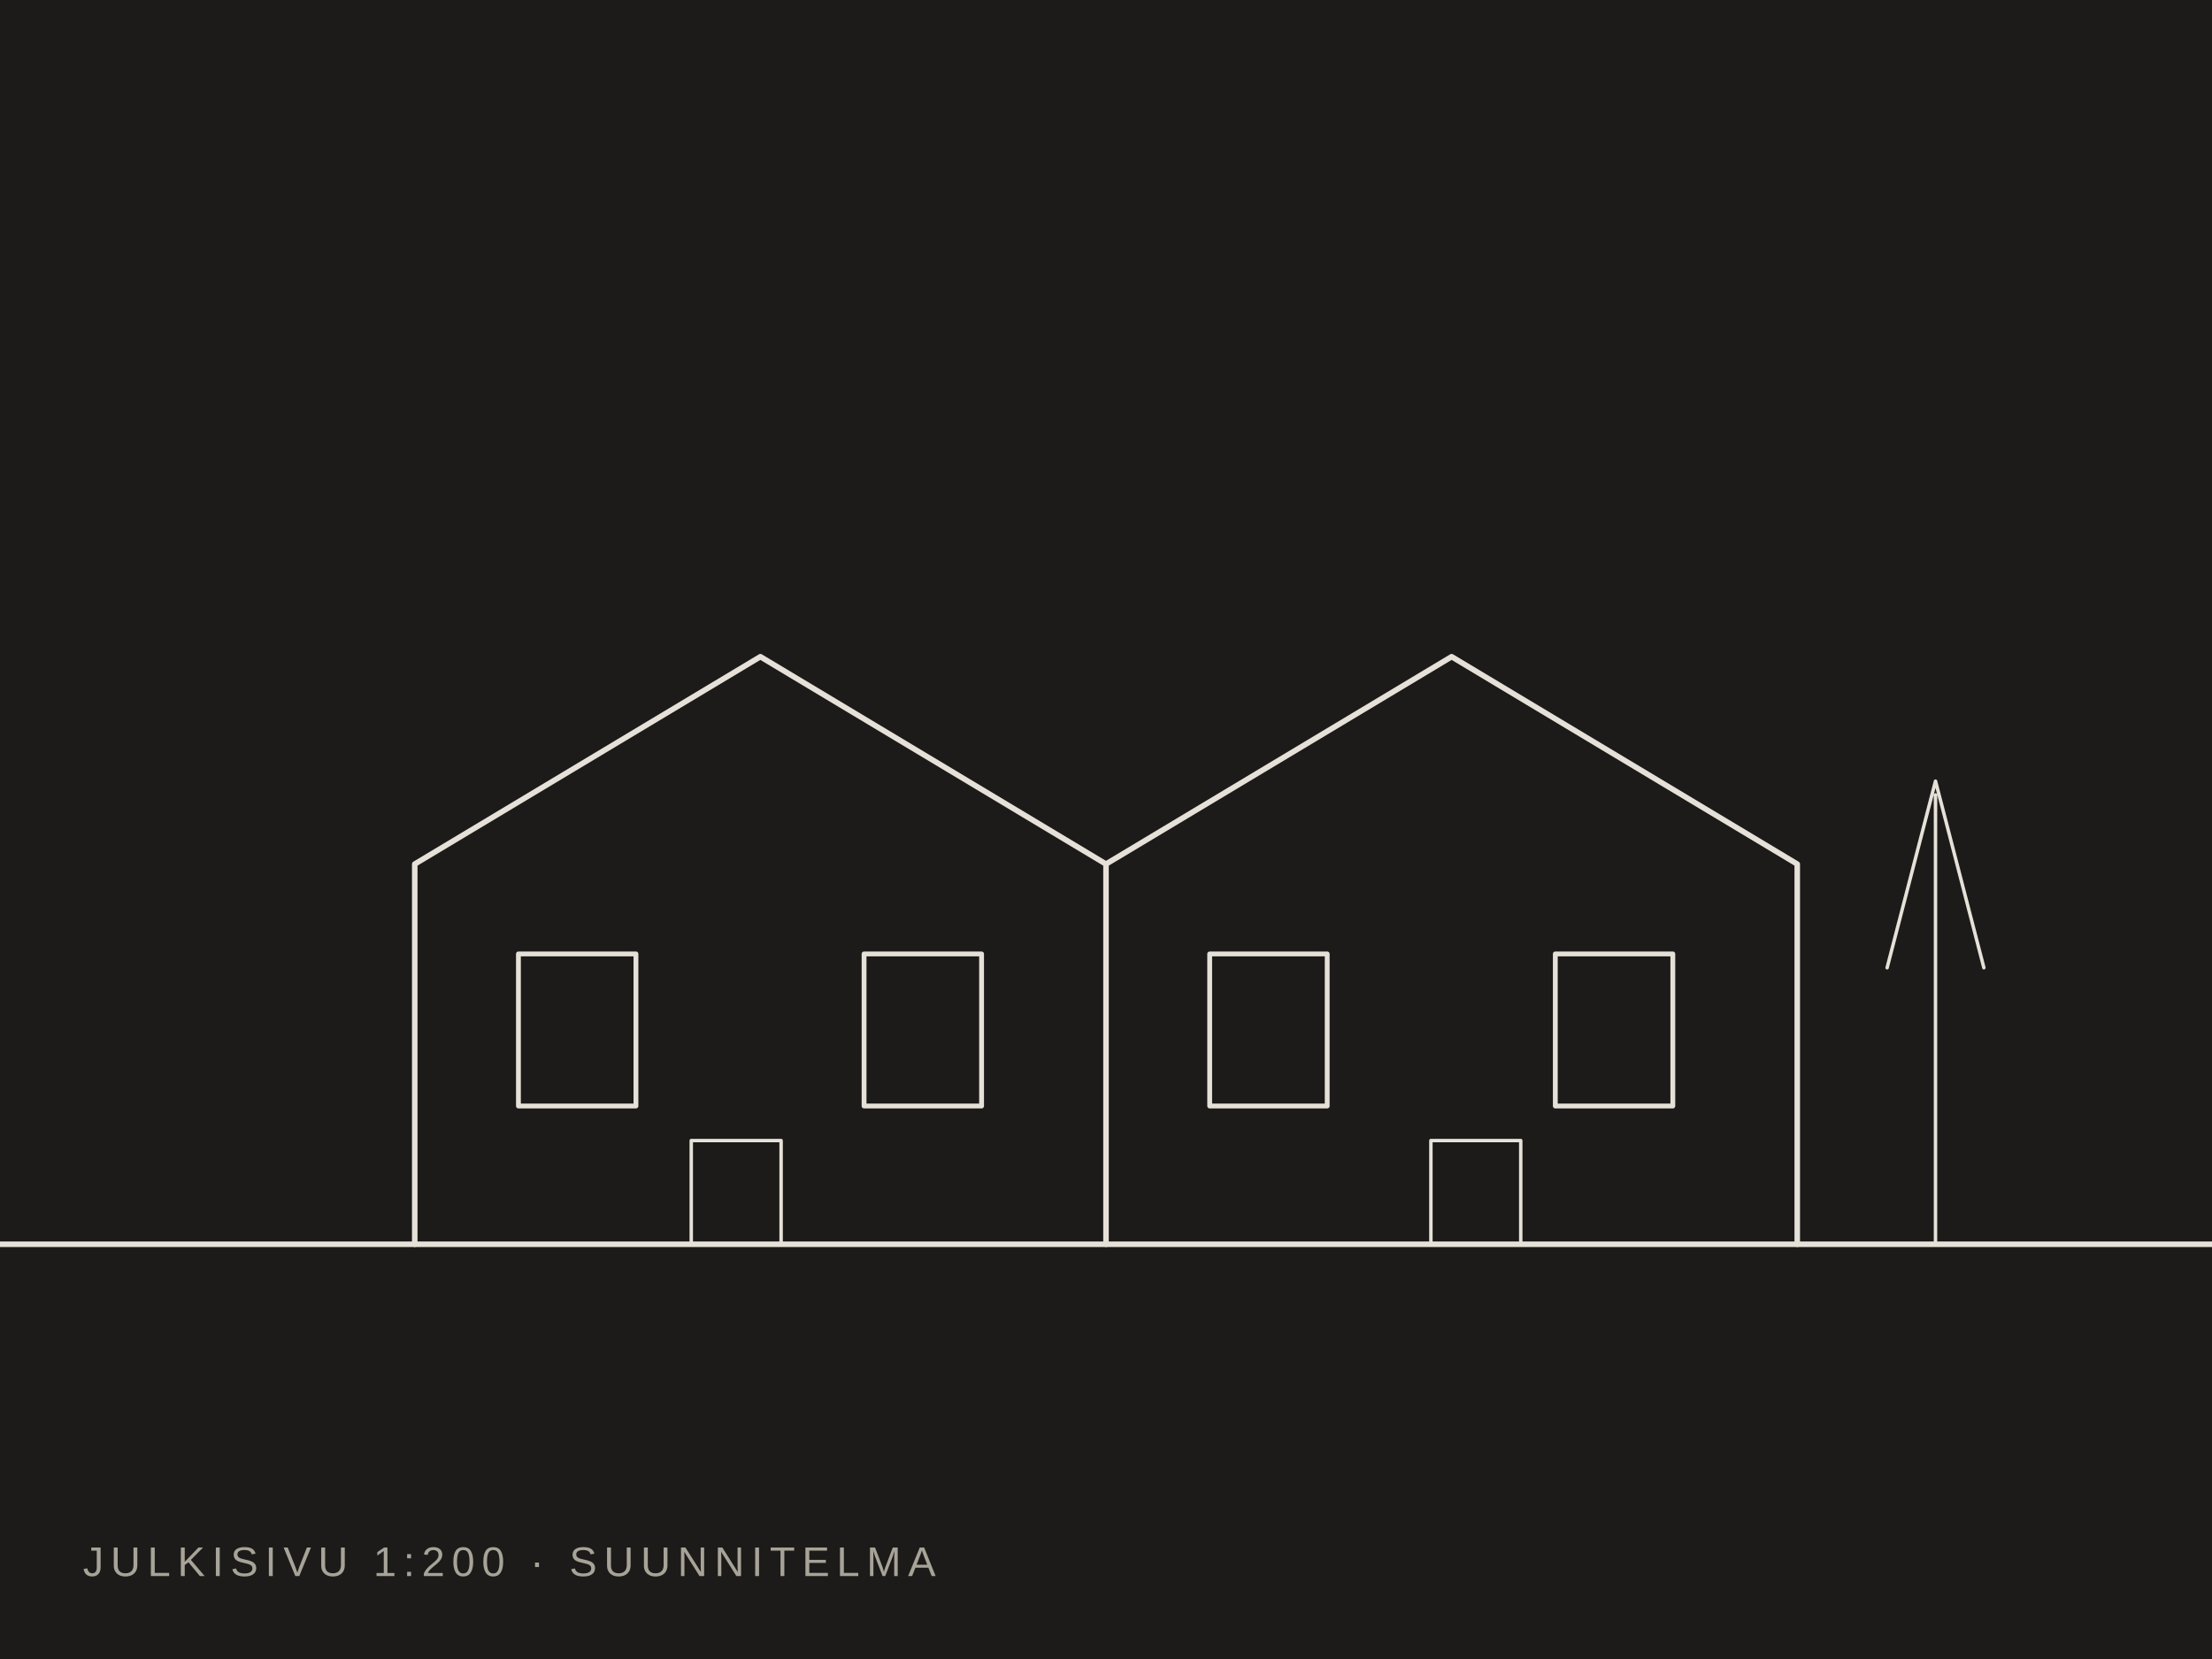
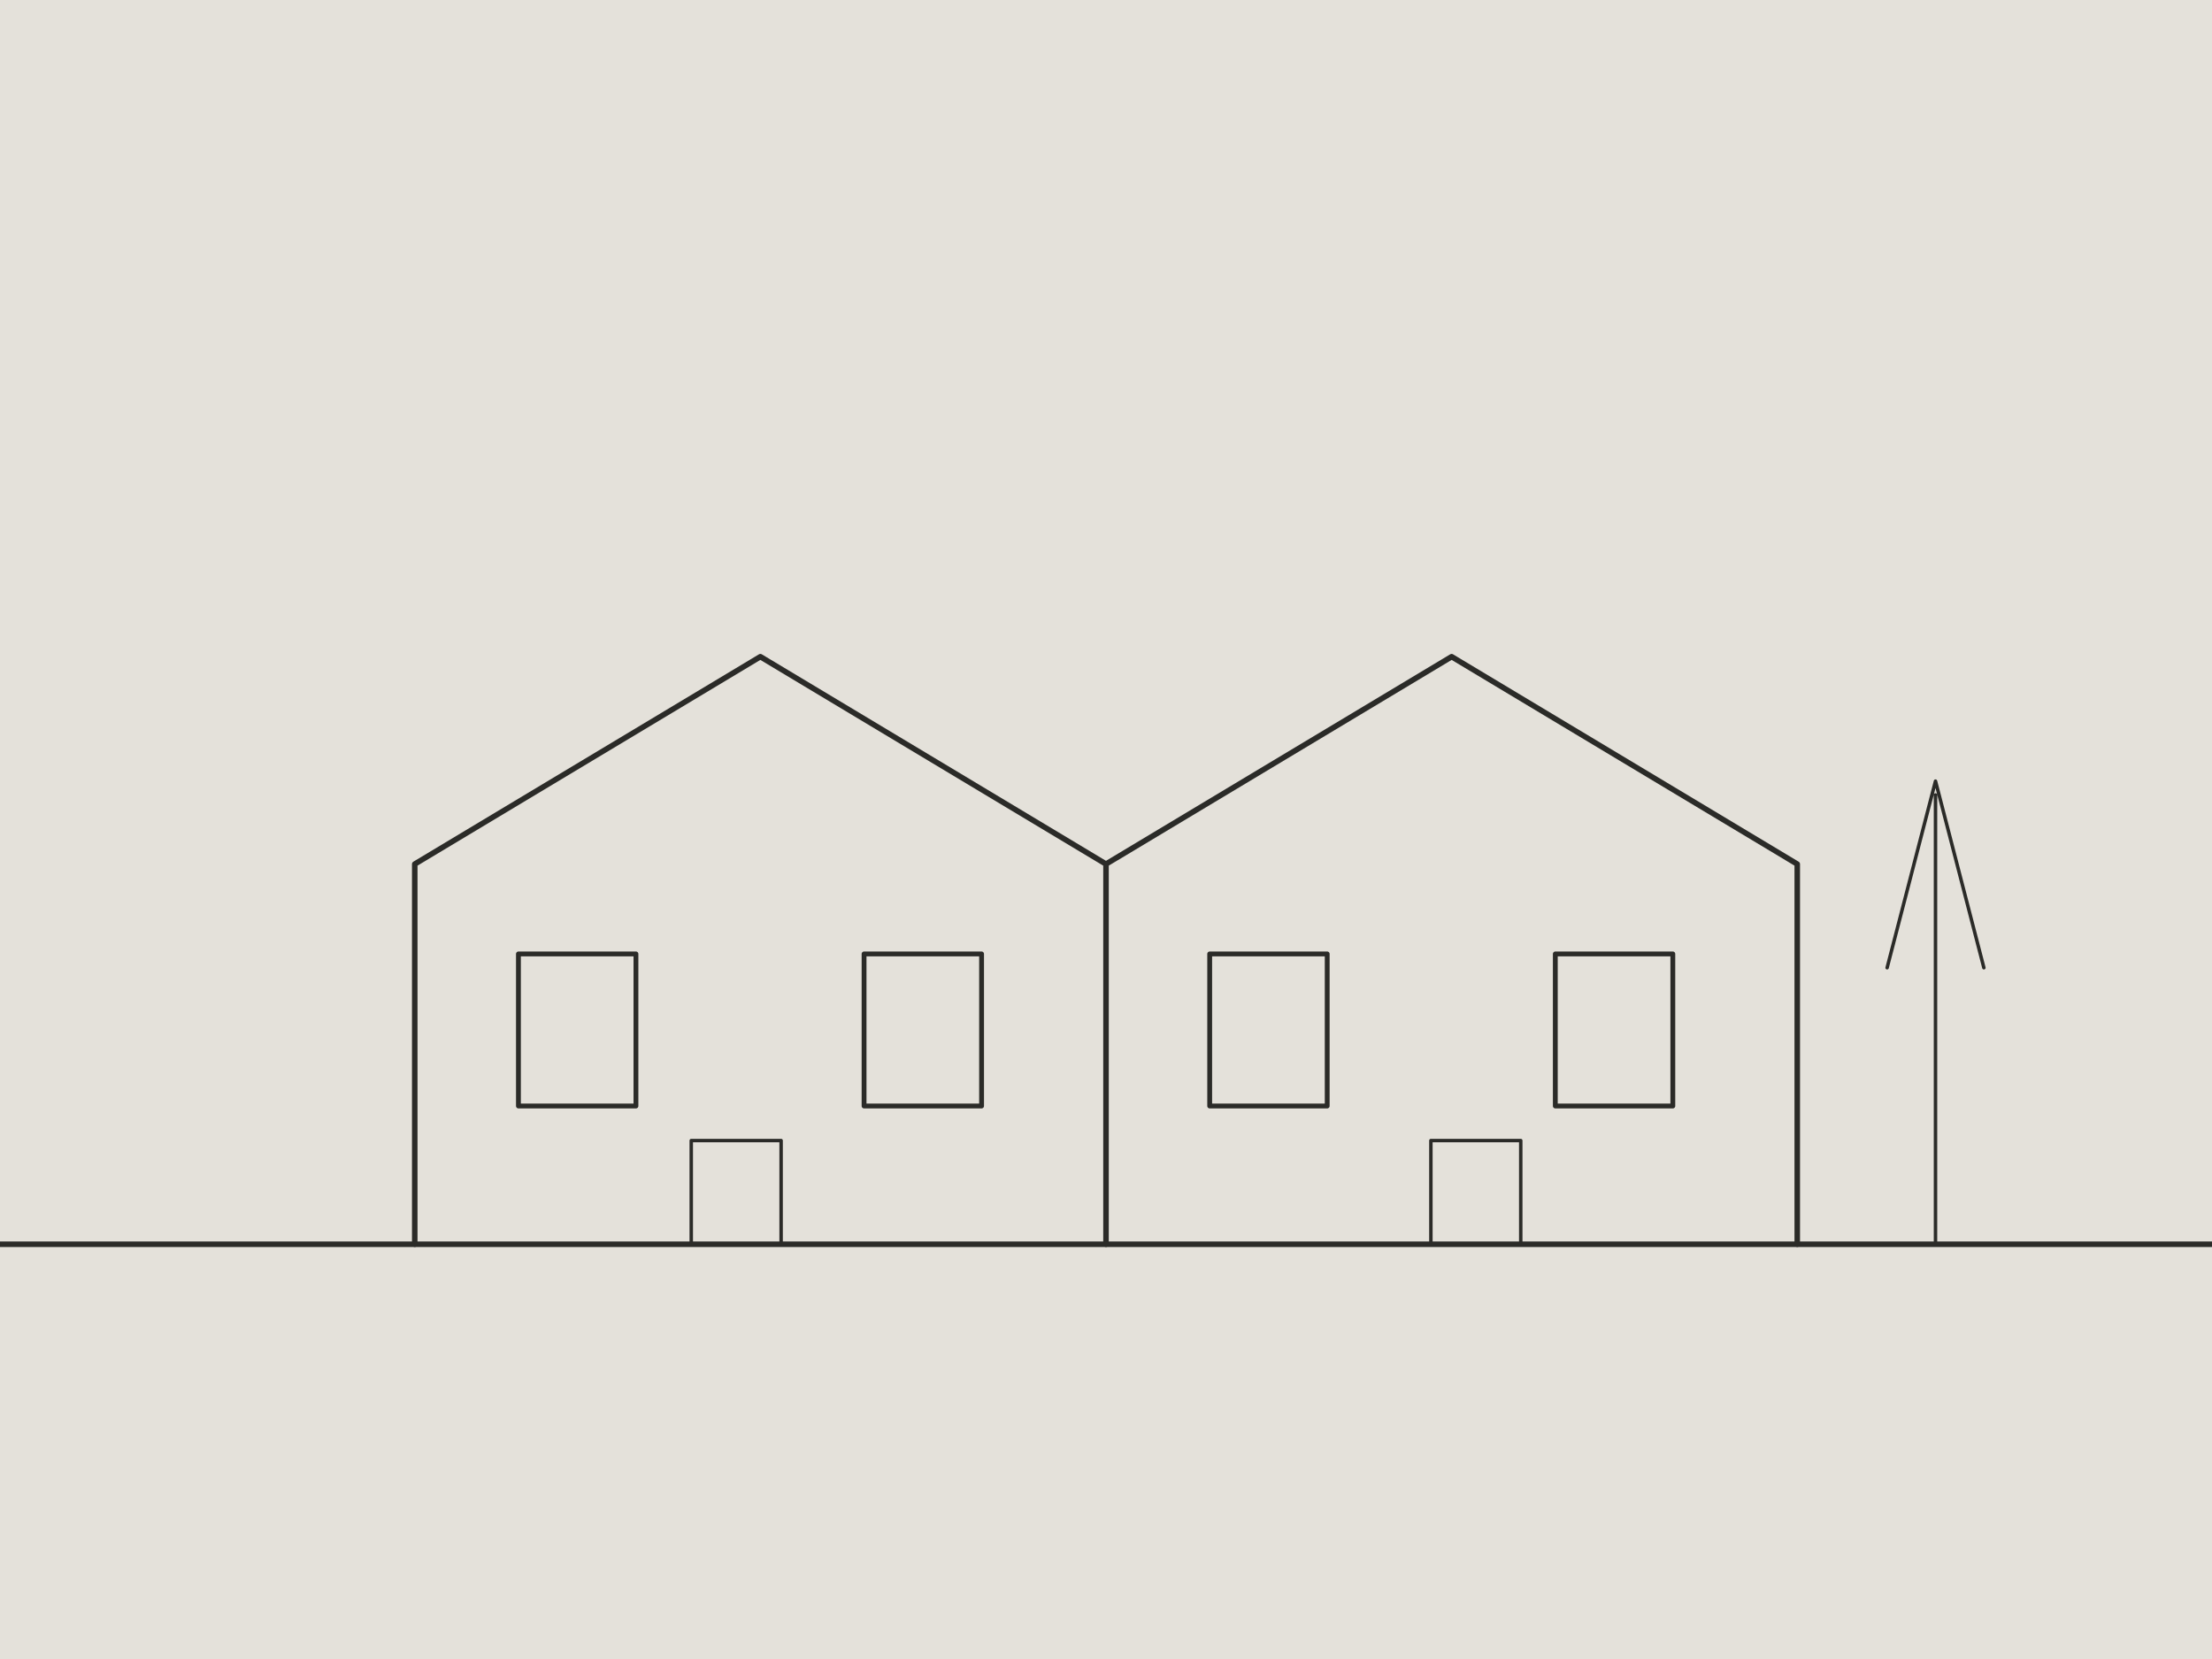
- <svg xmlns="http://www.w3.org/2000/svg" viewBox="0 0 640 480" fill="none" stroke="#e6e1d8" stroke-width="1.4" stroke-linecap="round" stroke-linejoin="round">
-   <rect width="640" height="480" fill="#1c1b19" stroke="none" />
+ <svg xmlns="http://www.w3.org/2000/svg" viewBox="0 0 640 480" fill="none" stroke="#2b2b28" stroke-width="1.4" stroke-linecap="round" stroke-linejoin="round">
+   <rect width="640" height="480" fill="#e4e1da" stroke="none" />
  <path d="M0 360 H640" stroke-width="1.6" />
  <path d="M120 360 V250 L220 190 L320 250 V360 M320 250 L420 190 L520 250 V360" stroke-width="1.6" />
  <path d="M320 250 V360" stroke-width="1" />
  <rect x="150" y="276" width="34" height="44" />
  <rect x="250" y="276" width="34" height="44" />
  <rect x="350" y="276" width="34" height="44" />
  <rect x="450" y="276" width="34" height="44" />
  <rect x="200" y="330" width="26" height="30" stroke-width="1" />
  <rect x="414" y="330" width="26" height="30" stroke-width="1" />
  <path d="M560 360 V230 M546 280 L560 226 L574 280" stroke-width="1" />
-   <text x="24" y="456" font-family="Mona Sans, Arial, sans-serif" font-size="12" letter-spacing="2" fill="#a8a398" stroke="none">JULKISIVU 1:200 · SUUNNITELMA</text>
</svg>
